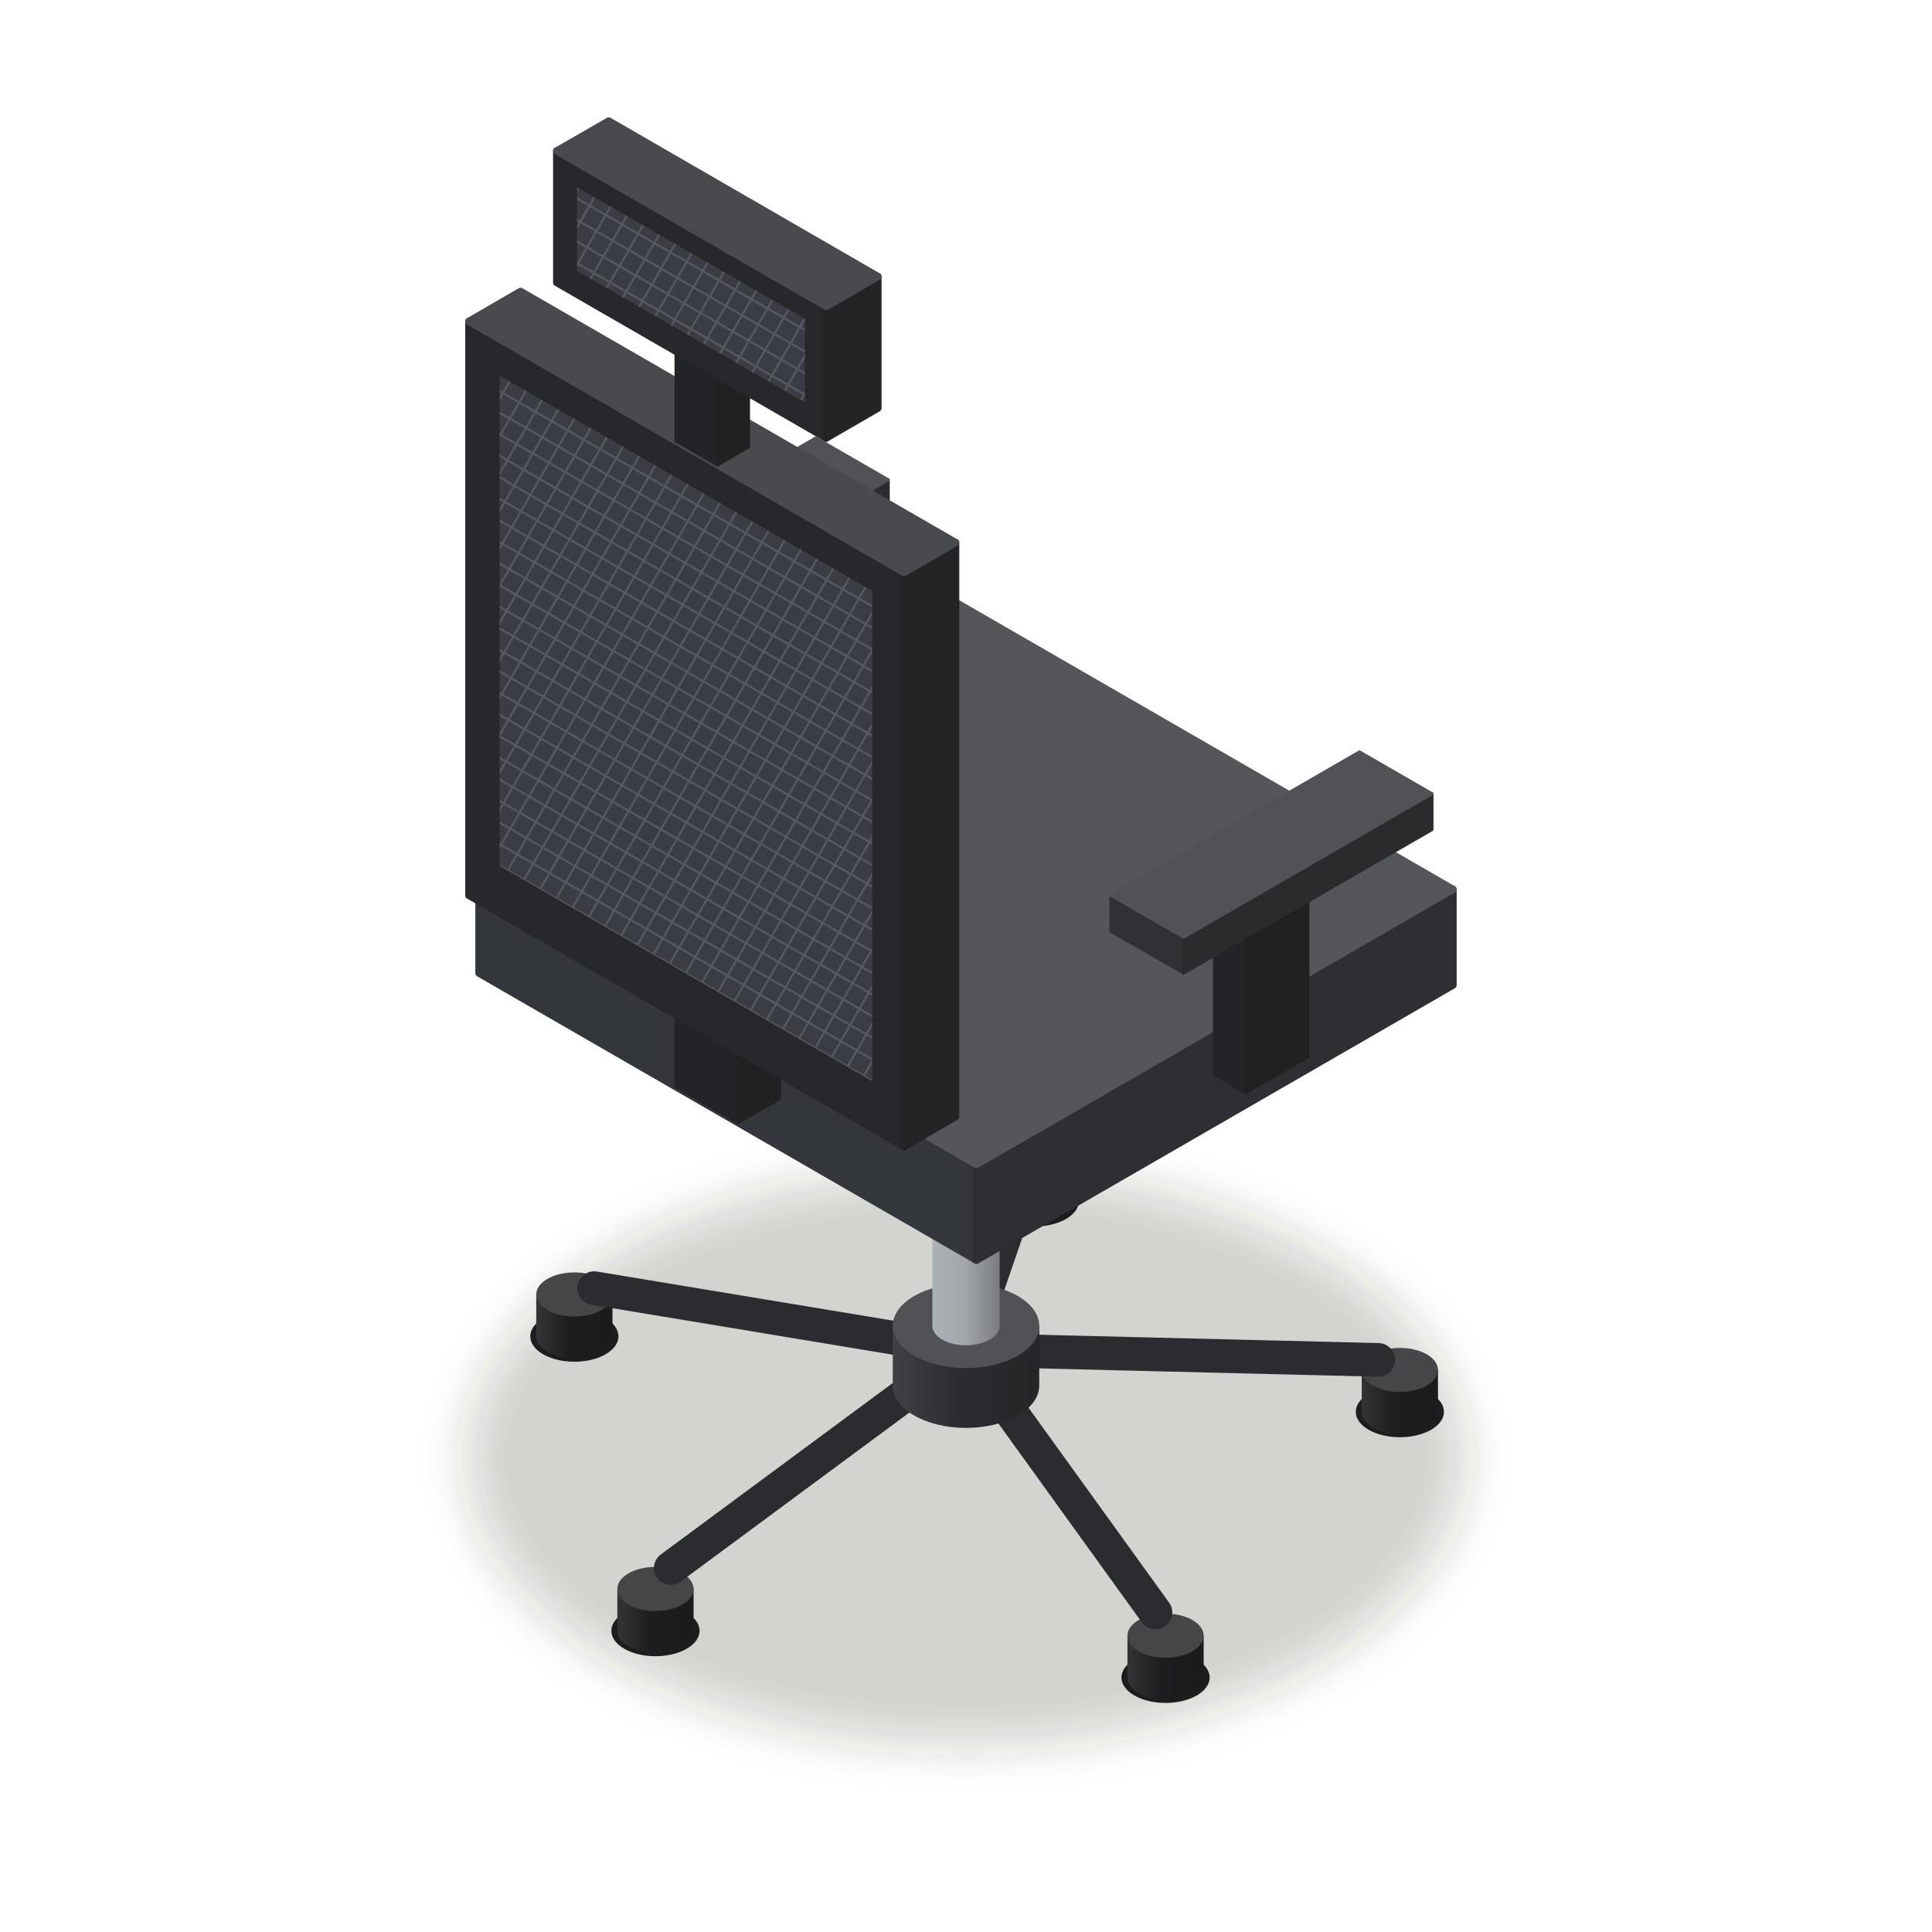
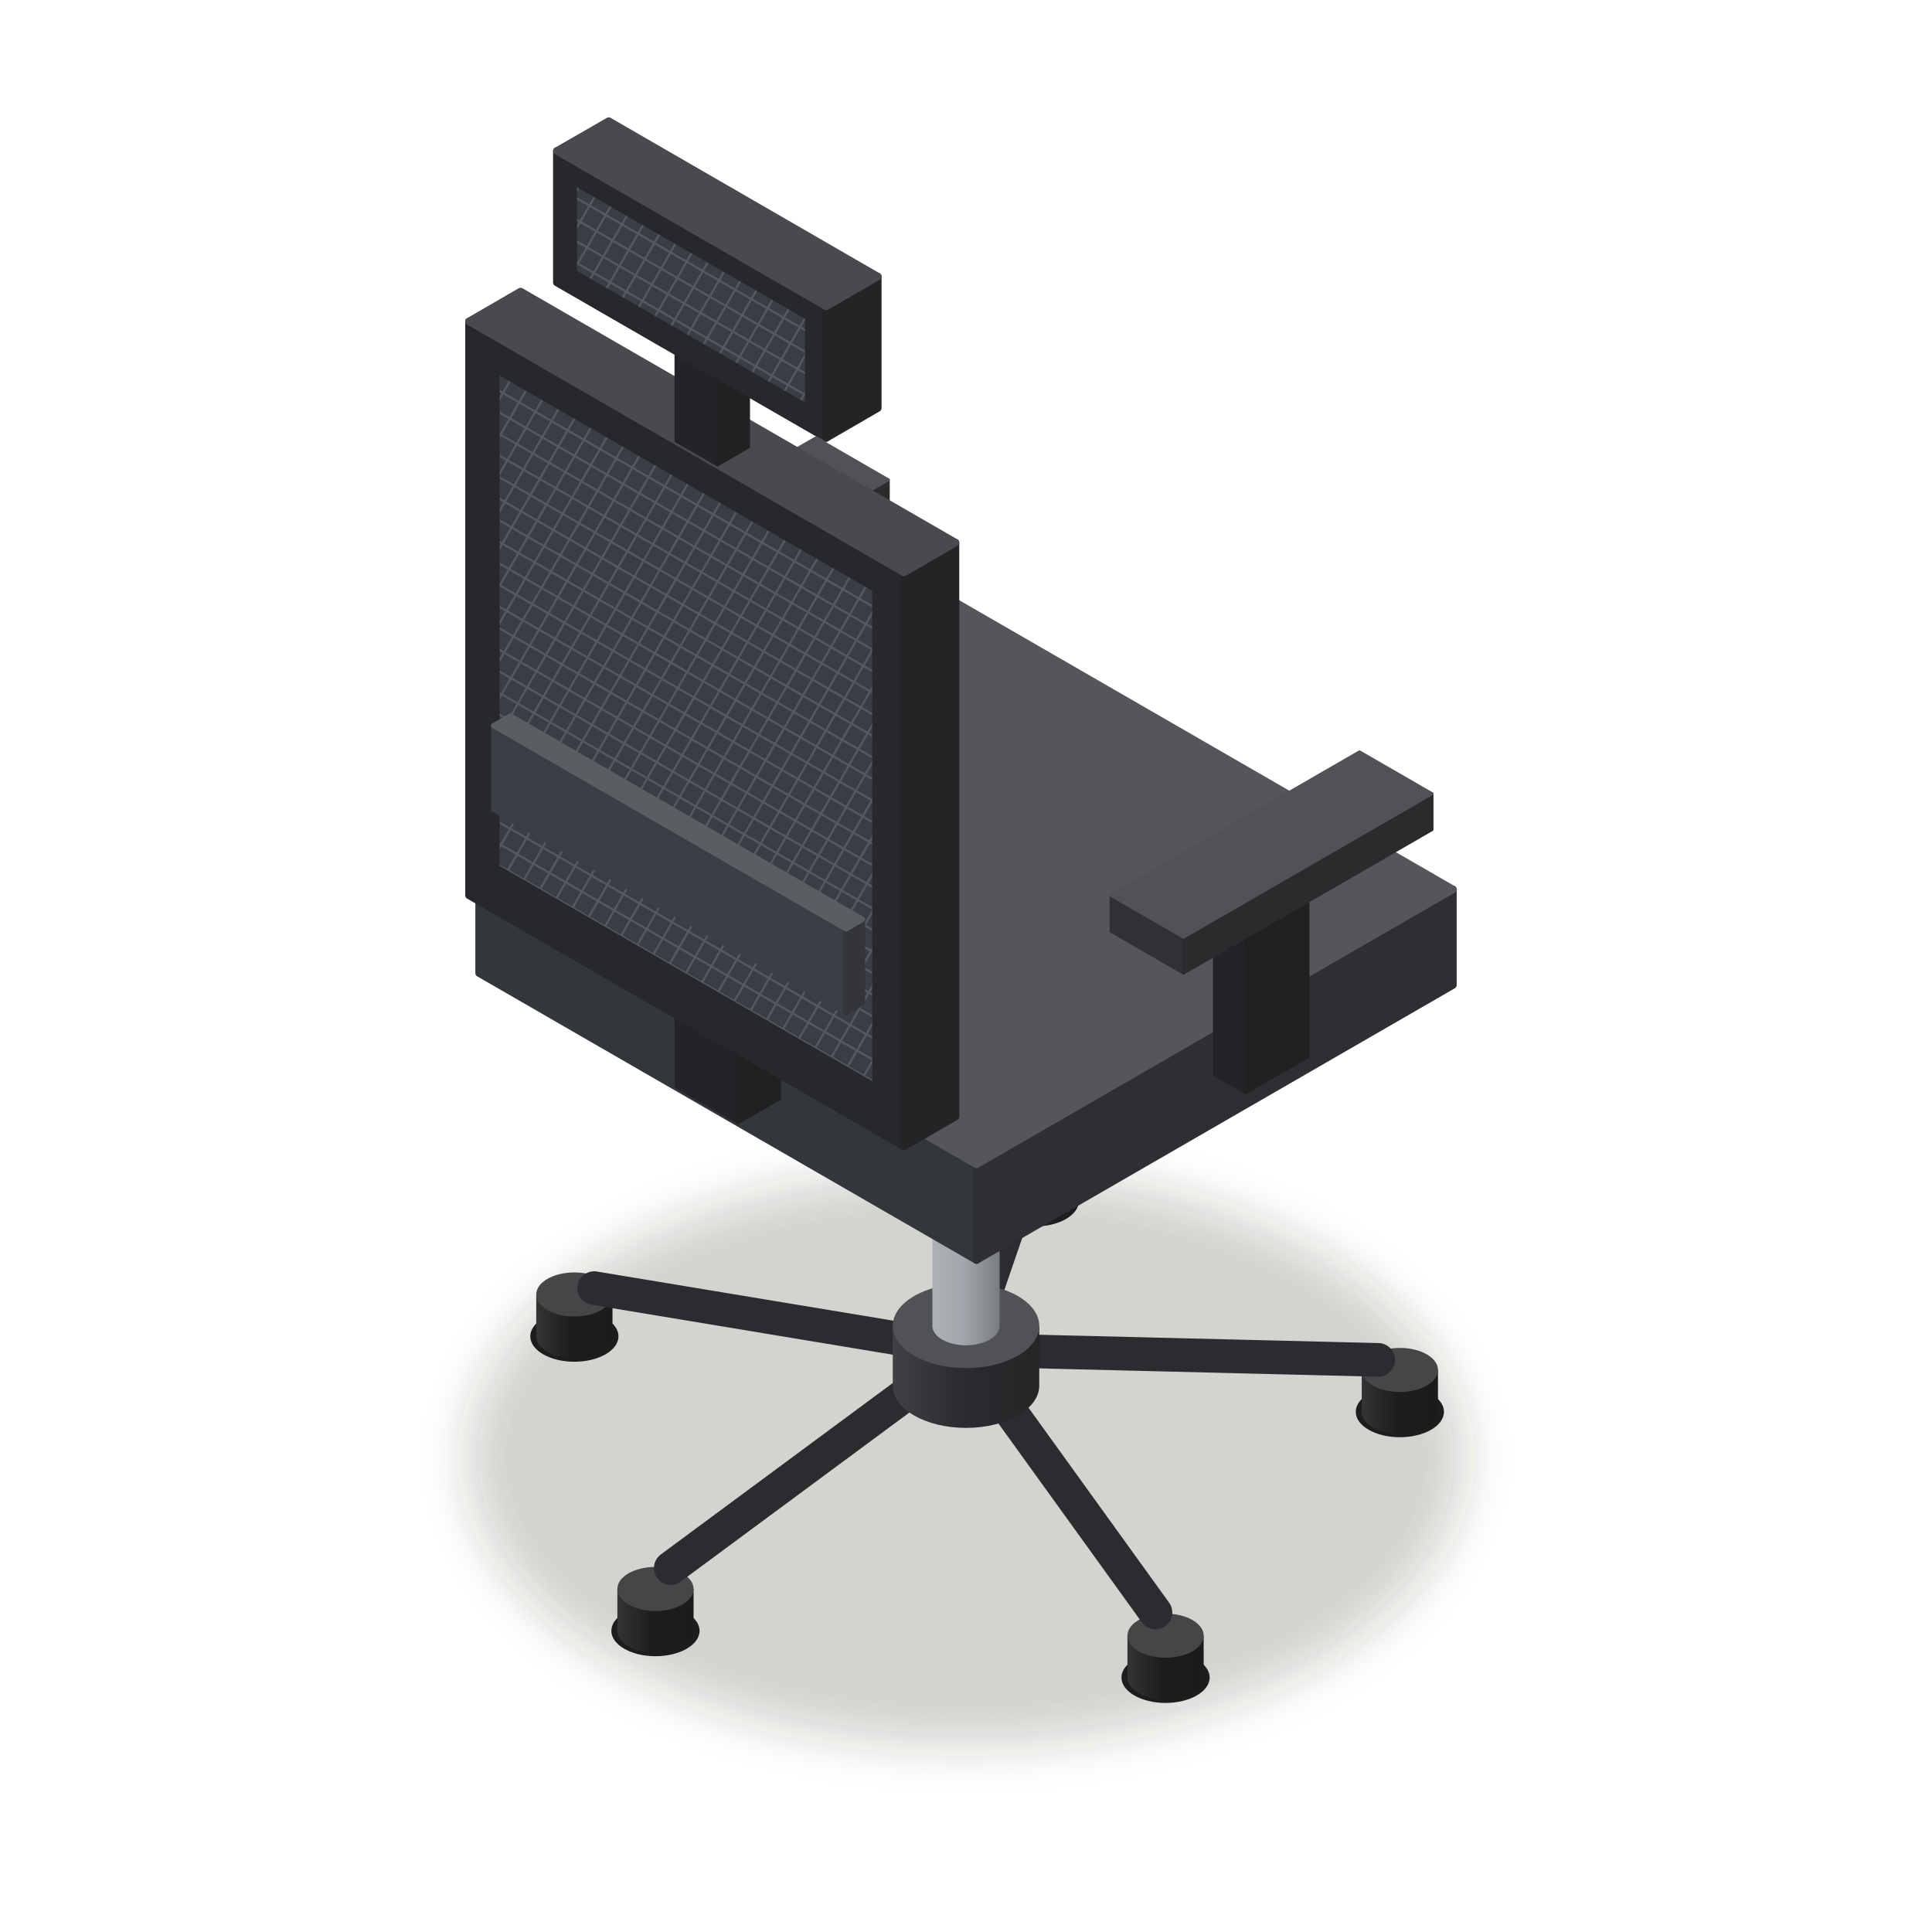
<svg xmlns="http://www.w3.org/2000/svg" viewBox="-258.5 -390 517 517" width="320" height="320">
  <defs>
    <filter id="chair-ergo-mesh-blur0" x="-50%" y="-50%" width="200%" height="200%">
      <feGaussianBlur stdDeviation="6" />
    </filter>
    <linearGradient id="chair-ergo-mesh-cyl1" gradientUnits="userSpaceOnUse" x1="8.2" y1="0" x2="28.6" y2="0">
      <stop offset="0" stop-color="#333435" />
      <stop offset=".45" stop-color="#1c1d1f" />
      <stop offset="1" stop-color="#1c1b1b" />
    </linearGradient>
    <linearGradient id="chair-ergo-mesh-cyl2" gradientUnits="userSpaceOnUse" x1="-115" y1="0" x2="-94.6" y2="0">
      <stop offset="0" stop-color="#333435" />
      <stop offset=".45" stop-color="#1c1d1f" />
      <stop offset="1" stop-color="#1c1b1b" />
    </linearGradient>
    <linearGradient id="chair-ergo-mesh-cyl3" gradientUnits="userSpaceOnUse" x1="105.9" y1="0" x2="126.3" y2="0">
      <stop offset="0" stop-color="#333435" />
      <stop offset=".45" stop-color="#1c1d1f" />
      <stop offset="1" stop-color="#1c1b1b" />
    </linearGradient>
    <linearGradient id="chair-ergo-mesh-cyl4" gradientUnits="userSpaceOnUse" x1="-93.3" y1="0" x2="-72.9" y2="0">
      <stop offset="0" stop-color="#333435" />
      <stop offset=".45" stop-color="#1c1d1f" />
      <stop offset="1" stop-color="#1c1b1b" />
    </linearGradient>
    <linearGradient id="chair-ergo-mesh-cyl5" gradientUnits="userSpaceOnUse" x1="43.2" y1="0" x2="63.6" y2="0">
      <stop offset="0" stop-color="#333435" />
      <stop offset=".45" stop-color="#1c1d1f" />
      <stop offset="1" stop-color="#1c1b1b" />
    </linearGradient>
    <linearGradient id="chair-ergo-mesh-cyl6" gradientUnits="userSpaceOnUse" x1="-19.6" y1="0" x2="19.6" y2="0">
      <stop offset="0" stop-color="#3f4145" />
      <stop offset=".45" stop-color="#2a2c30" />
      <stop offset="1" stop-color="#262527" />
    </linearGradient>
    <linearGradient id="chair-ergo-mesh-cyl7" gradientUnits="userSpaceOnUse" x1="-9" y1="0" x2="9" y2="0">
      <stop offset="0" stop-color="#acb1b6" />
      <stop offset=".45" stop-color="#a3a8ae" />
      <stop offset="1" stop-color="#7a7c7f" />
    </linearGradient>
    <pattern id="chair-ergo-mesh-mesh8" width="5" height="5" patternUnits="userSpaceOnUse" patternTransform="rotate(30)">
      <rect width="5" height="5" fill="#3a3d43" />
      <path d="M0 0H5M0 0V5" stroke="#55595f" stroke-width="1.1" />
    </pattern>
  </defs>
  <ellipse cx="0" cy="0" rx="133.3" ry="76.9" fill="#3b2f25" fill-opacity="0.22" filter="url(#chair-ergo-mesh-blur0)" />
  <ellipse cx="18.4" cy="-68.6" rx="11.8" ry="6.8" fill="#1c1d1f" />
  <path d="M8.2 -79.8L8.2 -68.6A10.2 5.9 0 0 0 28.6 -68.6L28.6 -79.8Z" fill="url(#chair-ergo-mesh-cyl1)" />
  <ellipse cx="18.4" cy="-79.8" rx="10.2" ry="5.9" fill="#454647" />
  <polyline points="0,-28.8 17.5,-79.7" fill="none" stroke="#2a2c30" stroke-width="9" stroke-linecap="round" stroke-linejoin="round" />
  <ellipse cx="-104.8" cy="-32.4" rx="11.8" ry="6.8" fill="#1c1d1f" />
  <path d="M-115 -43.6L-115 -32.4A10.2 5.9 0 0 0 -94.6 -32.4L-94.6 -43.6Z" fill="url(#chair-ergo-mesh-cyl2)" />
  <ellipse cx="-104.8" cy="-43.6" rx="10.2" ry="5.9" fill="#454647" />
  <polyline points="0,-28.8 -99.5,-45.3" fill="none" stroke="#2a2c30" stroke-width="9" stroke-linecap="round" stroke-linejoin="round" />
  <ellipse cx="116.1" cy="-12.2" rx="11.8" ry="6.8" fill="#1c1d1f" />
  <path d="M105.9 -23.4L105.9 -12.2A10.2 5.9 0 0 0 126.3 -12.2L126.3 -23.4Z" fill="url(#chair-ergo-mesh-cyl3)" />
  <ellipse cx="116.1" cy="-23.4" rx="10.2" ry="5.9" fill="#454647" />
  <polyline points="0,-28.8 110.3,-26.1" fill="none" stroke="#2a2c30" stroke-width="9" stroke-linecap="round" stroke-linejoin="round" />
  <ellipse cx="-83.1" cy="46.4" rx="11.8" ry="6.8" fill="#1c1d1f" />
  <path d="M-93.3 35.2L-93.3 46.4A10.2 5.9 0 0 0 -72.9 46.4L-72.9 35.2Z" fill="url(#chair-ergo-mesh-cyl4)" />
  <ellipse cx="-83.1" cy="35.2" rx="10.2" ry="5.9" fill="#454647" />
  <polyline points="0,-28.8 -79,29.6" fill="none" stroke="#2a2c30" stroke-width="9" stroke-linecap="round" stroke-linejoin="round" />
  <ellipse cx="53.4" cy="58.9" rx="11.8" ry="6.8" fill="#1c1d1f" />
  <path d="M43.2 47.7L43.2 58.9A10.2 5.9 0 0 0 63.6 58.9L63.6 47.7Z" fill="url(#chair-ergo-mesh-cyl5)" />
  <ellipse cx="53.4" cy="47.7" rx="10.2" ry="5.9" fill="#454647" />
  <polyline points="0,-28.8 50.7,41.5" fill="none" stroke="#2a2c30" stroke-width="9" stroke-linecap="round" stroke-linejoin="round" />
  <path d="M-19.6 -35.2L-19.6 -19.2A19.6 11.3 0 0 0 19.6 -19.2L19.6 -35.2Z" fill="url(#chair-ergo-mesh-cyl6)" />
  <ellipse cx="0" cy="-35.2" rx="19.6" ry="11.3" fill="#505255" />
  <path d="M-9 -121.6L-9 -35.2A9 5.2 0 0 0 9 -35.2L9 -121.6Z" fill="url(#chair-ergo-mesh-cyl7)" />
  <ellipse cx="0" cy="-121.6" rx="9" ry="5.2" fill="#b4b8bd" />
  <polygon points="-44.3,-115.2 0,-89.6 0,-102.4 -44.3,-128" fill="#232427" stroke="#232427" stroke-width="0.8" stroke-linejoin="round" />
  <polygon points="44.3,-115.2 0,-89.6 0,-102.4 44.3,-128" fill="#212122" stroke="#212122" stroke-width="0.8" stroke-linejoin="round" />
  <polygon points="0,-153.6 44.3,-128 0,-102.4 -44.3,-128" fill="#46474a" stroke="#46474a" stroke-width="0.8" stroke-linejoin="round" />
  <polygon points="-74.8,-184 -66.5,-179.2 -66.5,-233.6 -74.8,-238.4" fill="#232427" stroke="#232427" stroke-width="0.8" stroke-linejoin="round" />
  <polygon points="-49.9,-188.8 -66.5,-179.2 -66.5,-233.6 -49.9,-243.2" fill="#212122" stroke="#212122" stroke-width="0.8" stroke-linejoin="round" />
  <polygon points="-58.2,-248 -49.9,-243.2 -66.5,-233.6 -74.8,-238.4" fill="#46474a" stroke="#46474a" stroke-width="0.8" stroke-linejoin="round" />
  <polygon points="-106.7,-224.8 -87.3,-213.6 -87.3,-223.2 -106.7,-234.4" fill="#2f3135" stroke="#2f3135" stroke-width="0.8" stroke-linejoin="round" />
  <polygon points="-20.8,-252 -87.3,-213.6 -87.3,-223.2 -20.8,-261.6" fill="#2b2b2d" stroke="#2b2b2d" stroke-width="0.8" stroke-linejoin="round" />
  <polygon points="-40.2,-272.8 -20.8,-261.6 -87.3,-223.2 -106.7,-234.4" fill="#505255" stroke="#505255" stroke-width="0.8" stroke-linejoin="round" />
  <polygon points="-130.3,-129.6 2.8,-52.8 2.8,-78.4 -130.3,-155.2" fill="#33363b" stroke="#33363b" stroke-width="2" stroke-linejoin="round" />
  <polygon points="130.3,-126.4 2.8,-52.8 2.8,-78.4 130.3,-152" fill="#2e2f32" stroke="#2e2f32" stroke-width="2" stroke-linejoin="round" />
  <polygon points="-2.8,-228.8 130.3,-152 2.8,-78.4 -130.3,-155.2" fill="#54565a" stroke="#54565a" stroke-width="2" stroke-linejoin="round" />
  <polygon points="66.5,-102.4 74.8,-97.6 74.8,-152 66.5,-156.8" fill="#232427" stroke="#232427" stroke-width="0.8" stroke-linejoin="round" />
  <polygon points="91.5,-107.2 74.8,-97.6 74.8,-152 91.5,-161.6" fill="#212122" stroke="#212122" stroke-width="0.8" stroke-linejoin="round" />
  <polygon points="83.1,-166.4 91.5,-161.6 74.8,-152 66.5,-156.8" fill="#46474a" stroke="#46474a" stroke-width="0.8" stroke-linejoin="round" />
  <polygon points="38.8,-140.8 58.2,-129.6 58.2,-139.2 38.8,-150.4" fill="#2f3135" stroke="#2f3135" stroke-width="0.8" stroke-linejoin="round" />
  <polygon points="124.7,-168 58.2,-129.6 58.2,-139.2 124.7,-177.6" fill="#2b2b2d" stroke="#2b2b2d" stroke-width="0.8" stroke-linejoin="round" />
  <polygon points="105.3,-188.8 124.7,-177.6 58.2,-139.2 38.8,-150.4" fill="#505255" stroke="#505255" stroke-width="0.8" stroke-linejoin="round" />
  <polygon points="-77.6,-99.2 -61,-89.6 -61,-134.4 -77.6,-144" fill="#232427" stroke="#232427" stroke-width="0.8" stroke-linejoin="round" />
  <polygon points="-49.9,-96 -61,-89.6 -61,-134.4 -49.9,-140.8" fill="#212122" stroke="#212122" stroke-width="0.8" stroke-linejoin="round" />
  <polygon points="-66.5,-150.4 -49.9,-140.8 -61,-134.4 -77.6,-144" fill="#46474a" stroke="#46474a" stroke-width="0.8" stroke-linejoin="round" />
  <polygon points="-133,-150.4 -16.6,-83.2 -16.6,-236.8 -133,-304" fill="#26282c" stroke="#26282c" stroke-width="2" stroke-linejoin="round" />
  <polygon points="-2.8,-91.2 -16.6,-83.2 -16.6,-236.8 -2.8,-244.8" fill="#242426" stroke="#242426" stroke-width="2" stroke-linejoin="round" />
  <polygon points="-119.2,-312 -2.8,-244.8 -16.6,-236.8 -133,-304" fill="#494a4e" stroke="#494a4e" stroke-width="2" stroke-linejoin="round" />
  <polygon points="-124.8,-158.3 -25.1,-100.7 -25.1,-231.9 -124.8,-289.5" fill="url(#chair-ergo-mesh-mesh8)" stroke="url(#chair-ergo-mesh-mesh8)" stroke-width="0" stroke-linejoin="round" />
+   <polygon points="-126.4,-173.4 -32.1,-119 -32.1,-141.4 -126.4,-195.8" fill="#3b3e44" stroke="#3b3e44" stroke-width="1.4" stroke-linejoin="round" />
+   <polygon points="-27.7,-121.6 -32.1,-119 -32.1,-141.4 -27.7,-144" fill="#343539" stroke="#343539" stroke-width="1.4" stroke-linejoin="round" />
+   <polygon points="-121.9,-198.4 -27.7,-144 -32.1,-141.4 -126.4,-195.8" fill="#5a5d62" stroke="#5a5d62" stroke-width="1.4" stroke-linejoin="round" />
  <polygon points="-77.6,-272 -66.5,-265.6 -66.5,-294.4 -77.6,-300.8" fill="#232427" stroke="#232427" stroke-width="0.8" stroke-linejoin="round" />
  <polygon points="-58.2,-270.4 -66.5,-265.6 -66.5,-294.4 -58.2,-299.2" fill="#212122" stroke="#212122" stroke-width="0.8" stroke-linejoin="round" />
  <polygon points="-69.3,-305.6 -58.2,-299.2 -66.5,-294.4 -77.6,-300.8" fill="#46474a" stroke="#46474a" stroke-width="0.8" stroke-linejoin="round" />
  <polygon points="-109.5,-314.4 -37.4,-272.8 -37.4,-308 -109.5,-349.6" fill="#26282c" stroke="#26282c" stroke-width="2" stroke-linejoin="round" />
  <polygon points="-23.6,-280.8 -37.4,-272.8 -37.4,-308 -23.6,-316" fill="#242426" stroke="#242426" stroke-width="2" stroke-linejoin="round" />
  <polygon points="-95.6,-357.6 -23.6,-316 -37.4,-308 -109.5,-349.6" fill="#494a4e" stroke="#494a4e" stroke-width="2" stroke-linejoin="round" />
  <polygon points="-104.1,-317.5 -43.1,-282.3 -43.1,-304.7 -104.1,-339.9" fill="url(#chair-ergo-mesh-mesh8)" stroke="url(#chair-ergo-mesh-mesh8)" stroke-width="0" stroke-linejoin="round" />
</svg>
